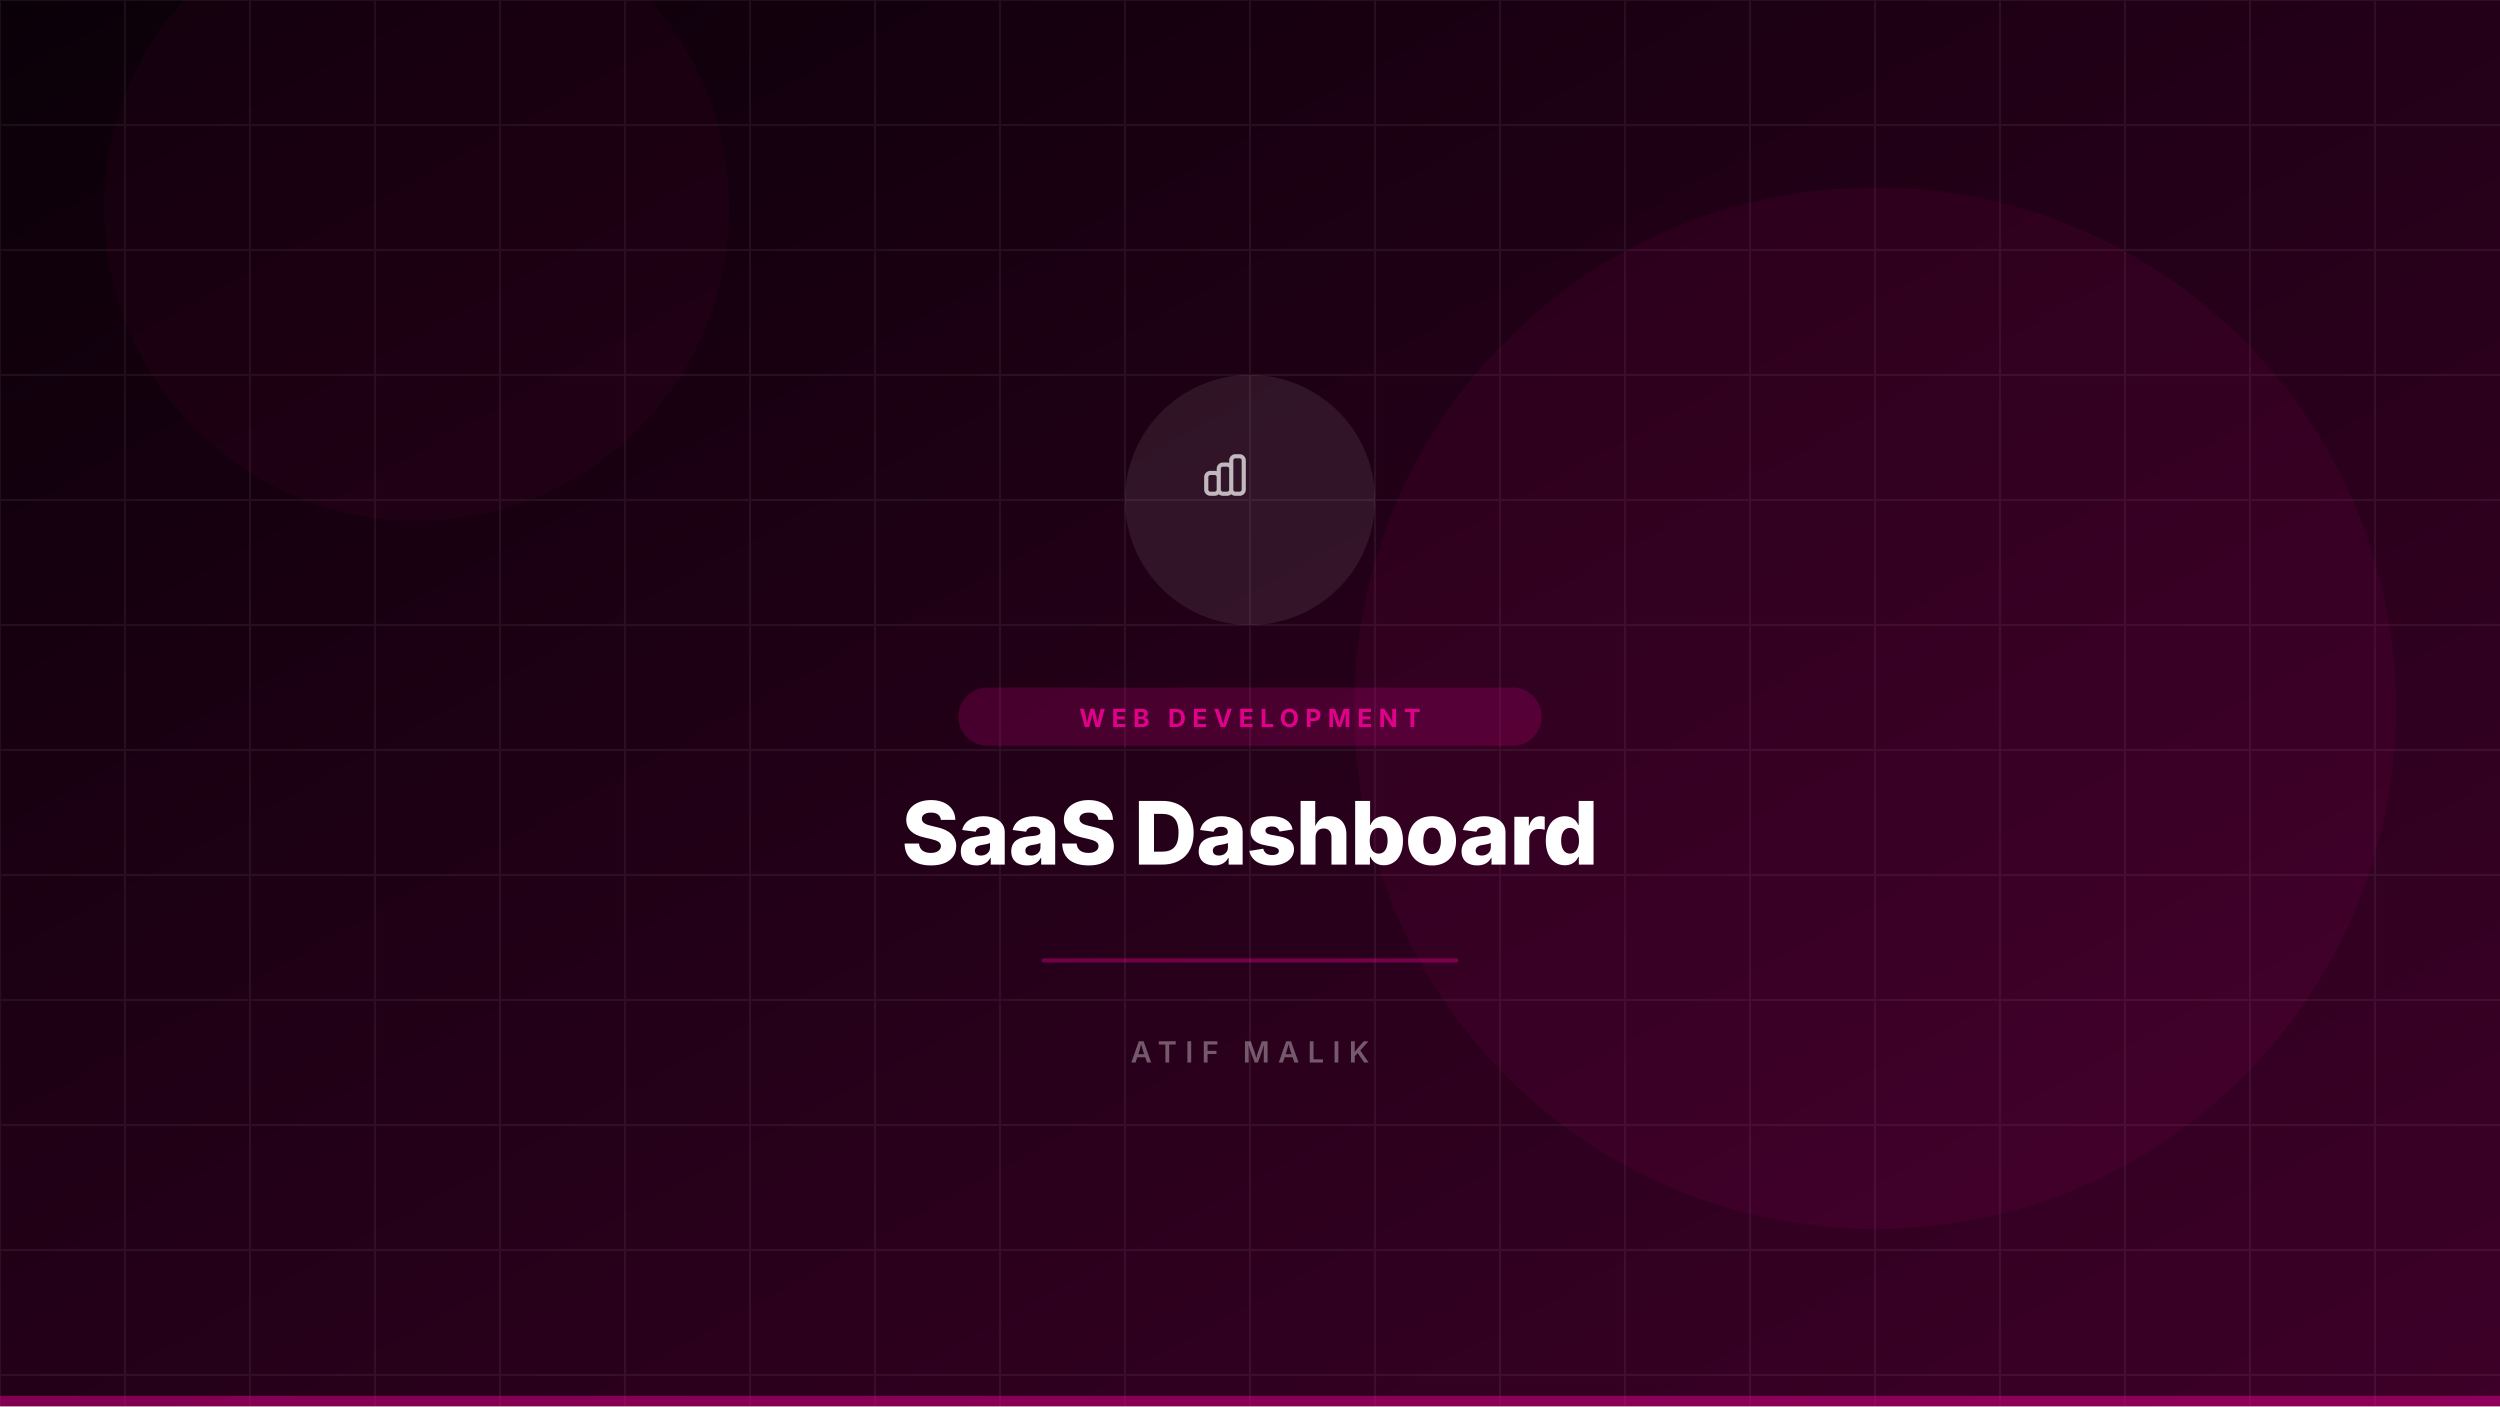
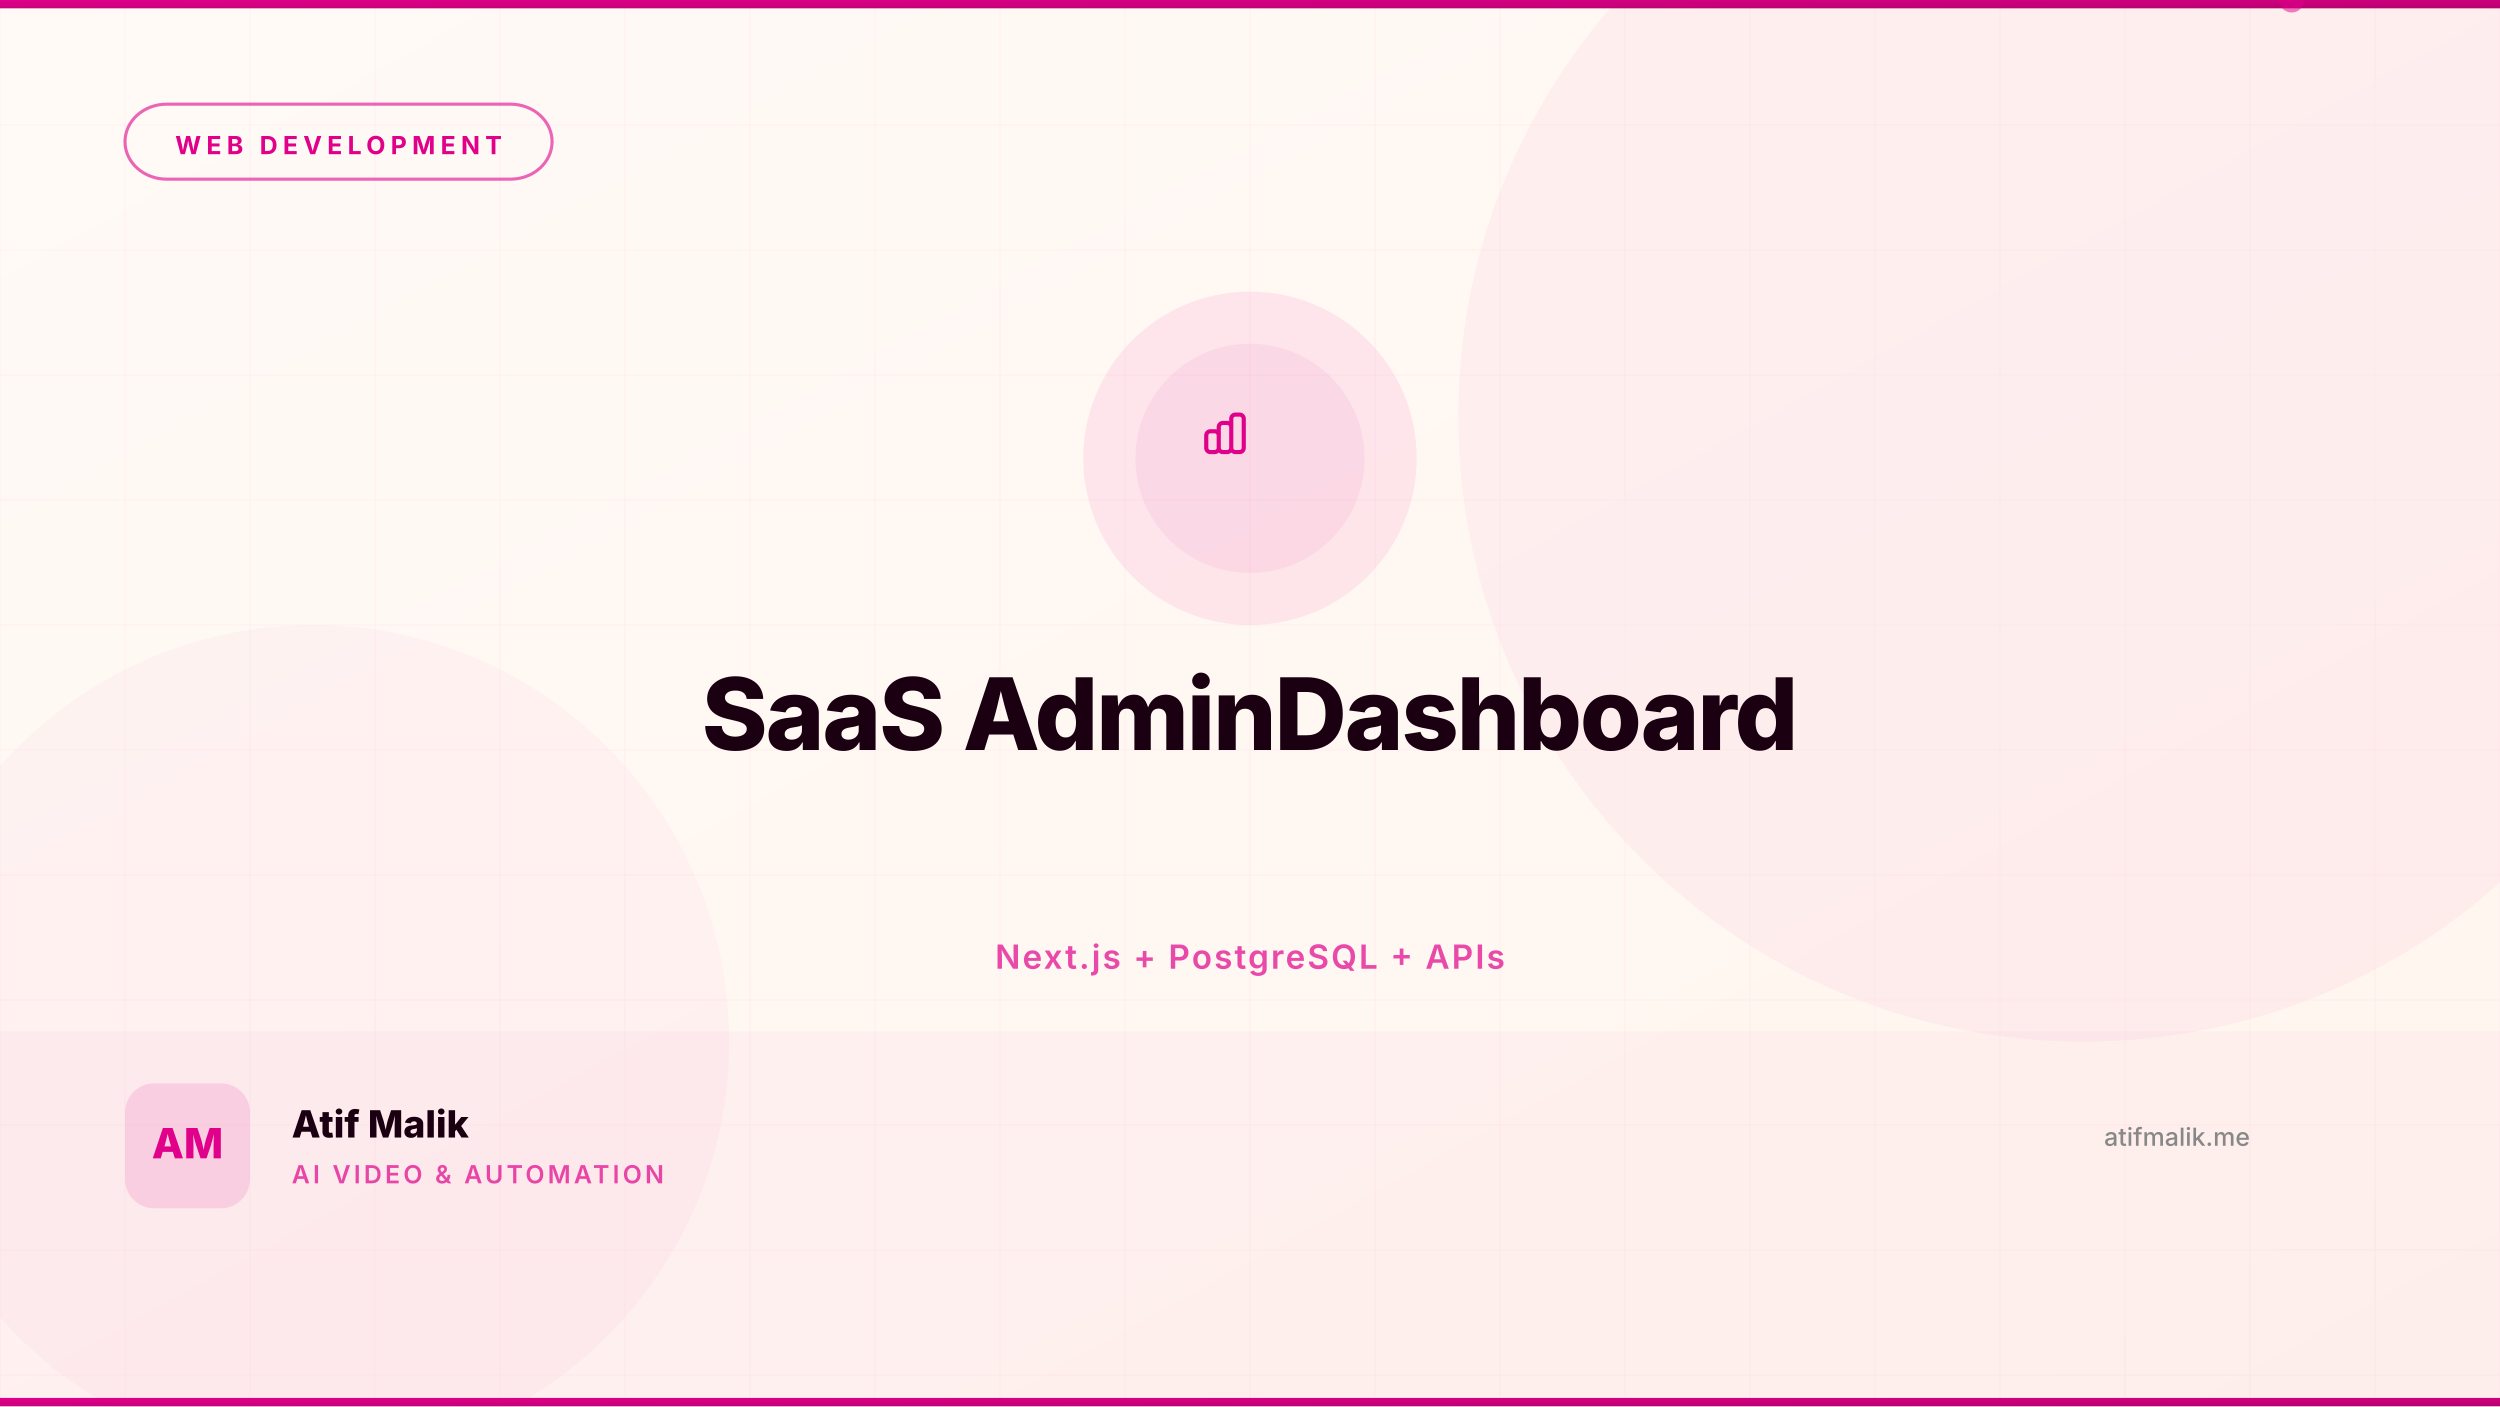
<svg xmlns="http://www.w3.org/2000/svg" width="1200" height="675" viewBox="0 0 1200 675">
  <defs>
    <linearGradient id="bg" x1="0%" y1="0%" x2="100%" y2="100%">
-       <stop offset="0%" style="stop-color:#0A0008" />
-       <stop offset="100%" style="stop-color:#3D0028" />
+       <stop offset="0%" style="stop-color:#FFFAF6" />
+       <stop offset="100%" style="stop-color:#FFF5EE" />
    </linearGradient>
-     <linearGradient id="accent" x1="0%" y1="0%" x2="100%" y2="0%">
-       <stop offset="0%" style="stop-color:#E0008A;stop-opacity:0.3" />
-       <stop offset="100%" style="stop-color:#E0008A;stop-opacity:0" />
+     <linearGradient id="pinkGrad" x1="0%" y1="0%" x2="100%" y2="100%">
+       <stop offset="0%" style="stop-color:#E0008A" />
+       <stop offset="100%" style="stop-color:#B8006F" />
    </linearGradient>
+     <clipPath id="avatarClip">
+       <rect x="60" y="510" width="70" height="70" rx="16" />
+     </clipPath>
  </defs>
  <rect width="1200" height="675" fill="url(#bg)" />
-   <g opacity="0.06" stroke="white" stroke-width="1">
+   <g opacity="0.04" stroke="#E0008A" stroke-width="0.5">
    <line x1="0" y1="0" x2="0" y2="675" />
    <line x1="60" y1="0" x2="60" y2="675" />
    <line x1="120" y1="0" x2="120" y2="675" />
    <line x1="180" y1="0" x2="180" y2="675" />
    <line x1="240" y1="0" x2="240" y2="675" />
    <line x1="300" y1="0" x2="300" y2="675" />
    <line x1="360" y1="0" x2="360" y2="675" />
    <line x1="420" y1="0" x2="420" y2="675" />
    <line x1="480" y1="0" x2="480" y2="675" />
    <line x1="540" y1="0" x2="540" y2="675" />
    <line x1="600" y1="0" x2="600" y2="675" />
    <line x1="660" y1="0" x2="660" y2="675" />
    <line x1="720" y1="0" x2="720" y2="675" />
    <line x1="780" y1="0" x2="780" y2="675" />
    <line x1="840" y1="0" x2="840" y2="675" />
    <line x1="900" y1="0" x2="900" y2="675" />
    <line x1="960" y1="0" x2="960" y2="675" />
    <line x1="1020" y1="0" x2="1020" y2="675" />
    <line x1="1080" y1="0" x2="1080" y2="675" />
    <line x1="1140" y1="0" x2="1140" y2="675" />
+     <line x1="1200" y1="0" x2="1200" y2="675" />
    <line x1="0" y1="0" x2="1200" y2="0" />
    <line x1="0" y1="60" x2="1200" y2="60" />
    <line x1="0" y1="120" x2="1200" y2="120" />
    <line x1="0" y1="180" x2="1200" y2="180" />
    <line x1="0" y1="240" x2="1200" y2="240" />
    <line x1="0" y1="300" x2="1200" y2="300" />
    <line x1="0" y1="360" x2="1200" y2="360" />
    <line x1="0" y1="420" x2="1200" y2="420" />
    <line x1="0" y1="480" x2="1200" y2="480" />
    <line x1="0" y1="540" x2="1200" y2="540" />
    <line x1="0" y1="600" x2="1200" y2="600" />
    <line x1="0" y1="660" x2="1200" y2="660" />
  </g>
-   <circle cx="900" cy="340" r="250" fill="#E0008A" opacity="0.07" />
-   <circle cx="200" cy="100" r="150" fill="#E0008A" opacity="0.04" />
-   <circle cx="600" cy="240" r="60" fill="white" opacity="0.08" />
-   <g transform="translate(576, 216)" fill="none" stroke="white" stroke-width="2" stroke-linecap="round" stroke-linejoin="round" opacity="0.7">
+   <circle cx="1000" cy="200" r="300" fill="#E0008A" opacity="0.04" />
+   <circle cx="150" cy="500" r="200" fill="#E0008A" opacity="0.03" />
+   <rect x="0" y="0" width="1200" height="4" fill="url(#pinkGrad)" />
+   <rect x="60" y="50" rx="20" ry="20" width="205" height="36" fill="none" stroke="#E0008A" stroke-width="1.5" opacity="0.6" />
+   <text x="162.5" y="74" text-anchor="middle" fill="#E0008A" font-family="system-ui, -apple-system, sans-serif" font-size="12" font-weight="700" letter-spacing="2.5">WEB DEVELOPMENT</text>
+   <circle cx="600" cy="220" r="80" fill="#E0008A" opacity="0.08" />
+   <circle cx="600" cy="220" r="55" fill="#E0008A" opacity="0.06" />
+   <g transform="translate(576, 196)" fill="none" stroke="#E0008A" stroke-width="2" stroke-linecap="round" stroke-linejoin="round">
    <path d="M9 19v-6a2 2 0 00-2-2H5a2 2 0 00-2 2v6a2 2 0 002 2h2a2 2 0 002-2zm0 0V9a2 2 0 012-2h2a2 2 0 012 2v10m-6 0a2 2 0 002 2h2a2 2 0 002-2m0 0V5a2 2 0 012-2h2a2 2 0 012 2v14a2 2 0 01-2 2h-2a2 2 0 01-2-2z" />
  </g>
-   <rect x="460" y="330" rx="14" ry="14" width="280" height="28" fill="#E0008A" opacity="0.2" />
-   <text x="600" y="349" text-anchor="middle" fill="#E0008A" font-family="system-ui, -apple-system, sans-serif" font-size="12" font-weight="700" letter-spacing="3" text-transform="uppercase">WEB DEVELOPMENT</text>
-   <text x="600" y="415" text-anchor="middle" fill="white" font-family="system-ui, -apple-system, sans-serif" font-size="42" font-weight="800" letter-spacing="-0.5">SaaS Dashboard</text>
-   <rect x="500" y="460" width="200" height="2" rx="1" fill="#E0008A" opacity="0.4" />
-   <text x="600" y="510" text-anchor="middle" fill="white" opacity="0.35" font-family="system-ui, -apple-system, sans-serif" font-size="14" font-weight="600" letter-spacing="4">ATIF MALIK</text>
-   <rect x="0" y="670" width="1200" height="5" fill="#E0008A" opacity="0.5" />
+   <text x="600" y="360" text-anchor="middle" fill="#1A0010" font-family="system-ui, -apple-system, sans-serif" font-size="48" font-weight="800" letter-spacing="-1">SaaS Admin
+ Dashboard</text>
+   <text x="600" y="415" text-anchor="middle" fill="#1A0010" font-family="system-ui, -apple-system, sans-serif" font-size="48" font-weight="800" letter-spacing="-1" />
+   <text x="600" y="465" text-anchor="middle" fill="#E0008A" font-family="system-ui, -apple-system, sans-serif" font-size="16" font-weight="600" letter-spacing="1" opacity="0.7">Next.js + PostgreSQL + APIs</text>
+   <rect x="0" y="495" width="1200" height="180" fill="#E0008A" opacity="0.03" />
+   <rect x="60" y="520" width="60" height="60" rx="14" fill="#E0008A" opacity="0.12" />
+   <text x="90" y="556" text-anchor="middle" fill="#E0008A" font-family="system-ui, -apple-system, sans-serif" font-size="20" font-weight="800">AM</text>
+   <text x="140" y="546" fill="#1A0010" font-family="system-ui, -apple-system, sans-serif" font-size="18" font-weight="800">Atif Malik</text>
+   <text x="140" y="568" fill="#E0008A" font-family="system-ui, -apple-system, sans-serif" font-size="12" font-weight="600" letter-spacing="1.5" opacity="0.7">AI VIDEO &amp; AUTOMATION</text>
+   <circle cx="1100" y="545" r="6" fill="#E0008A" opacity="0.5" />
+   <text x="1080" y="550" text-anchor="end" fill="#888" font-family="system-ui, -apple-system, sans-serif" font-size="12" font-weight="500">atifmalik.me</text>
+   <rect x="0" y="671" width="1200" height="4" fill="url(#pinkGrad)" />
</svg>
